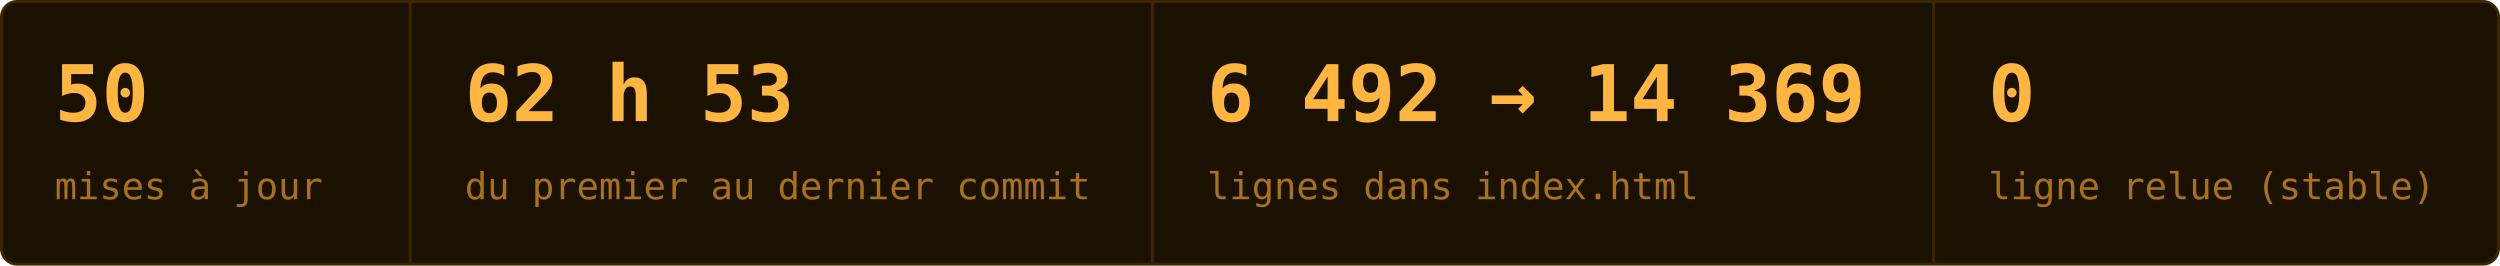
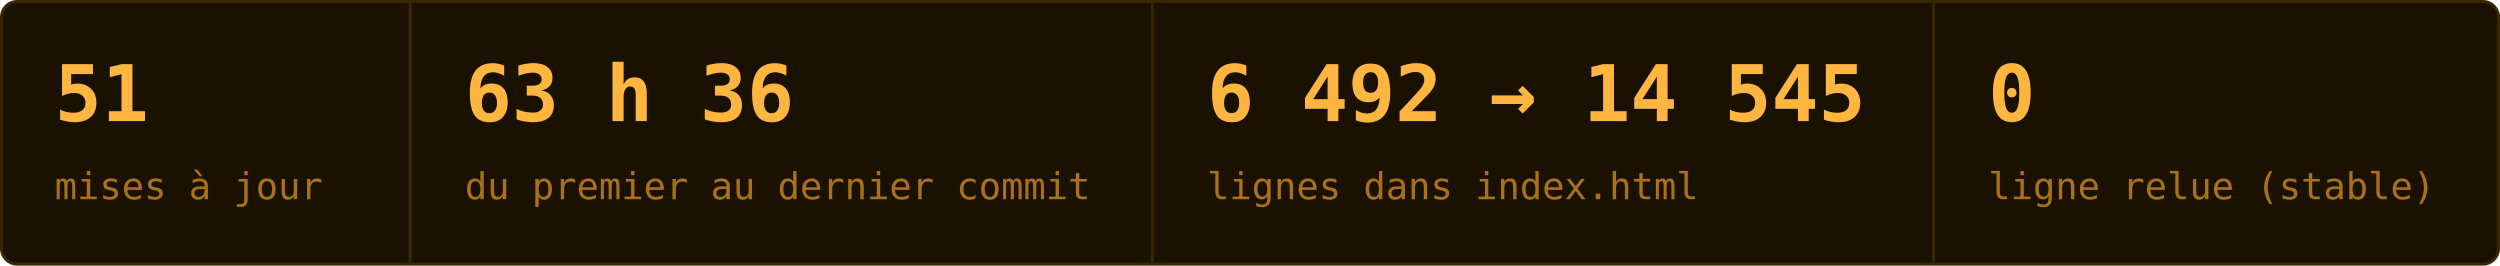
- <svg xmlns="http://www.w3.org/2000/svg" width="1280" height="136" viewBox="0 0 1280 136" role="img" aria-label="En chiffres : 50 mises à jour, 62 h 53 du premier au dernier commit, 6 492 → 14 369 lignes dans index.html, 0 ligne relue (stable)">
+ <svg xmlns="http://www.w3.org/2000/svg" width="1280" height="136" viewBox="0 0 1280 136" role="img" aria-label="En chiffres : 51 mises à jour, 63 h 36 du premier au dernier commit, 6 492 → 14 545 lignes dans index.html, 0 ligne relue (stable)">
  <rect x=".75" y=".75" width="1278.5" height="134.5" rx="8" fill="#1a1100" stroke="#3a2700" stroke-width="1.5" />
-   <text x="28.0" y="62" font-family="'JetBrains Mono', 'Cascadia Mono', Consolas, Menlo, 'DejaVu Sans Mono', monospace" font-size="40" font-weight="700" fill="#ffb641">50</text>
+   <text x="28.0" y="62" font-family="'JetBrains Mono', 'Cascadia Mono', Consolas, Menlo, 'DejaVu Sans Mono', monospace" font-size="40" font-weight="700" fill="#ffb641">51</text>
  <text x="28.0" y="102" font-family="'JetBrains Mono', 'Cascadia Mono', Consolas, Menlo, 'DejaVu Sans Mono', monospace" font-size="19" fill="#a8711a">mises à jour</text>
  <line x1="210.0" y1="1" x2="210.0" y2="135" stroke="#3a2700" stroke-width="1.5" />
-   <text x="238.0" y="62" font-family="'JetBrains Mono', 'Cascadia Mono', Consolas, Menlo, 'DejaVu Sans Mono', monospace" font-size="40" font-weight="700" fill="#ffb641">62 h 53</text>
+   <text x="238.0" y="62" font-family="'JetBrains Mono', 'Cascadia Mono', Consolas, Menlo, 'DejaVu Sans Mono', monospace" font-size="40" font-weight="700" fill="#ffb641">63 h 36</text>
  <text x="238.0" y="102" font-family="'JetBrains Mono', 'Cascadia Mono', Consolas, Menlo, 'DejaVu Sans Mono', monospace" font-size="19" fill="#a8711a">du premier au dernier commit</text>
  <line x1="590.0" y1="1" x2="590.0" y2="135" stroke="#3a2700" stroke-width="1.5" />
-   <text x="618.0" y="62" font-family="'JetBrains Mono', 'Cascadia Mono', Consolas, Menlo, 'DejaVu Sans Mono', monospace" font-size="40" font-weight="700" fill="#ffb641">6 492 → 14 369</text>
+   <text x="618.0" y="62" font-family="'JetBrains Mono', 'Cascadia Mono', Consolas, Menlo, 'DejaVu Sans Mono', monospace" font-size="40" font-weight="700" fill="#ffb641">6 492 → 14 545</text>
  <text x="618.0" y="102" font-family="'JetBrains Mono', 'Cascadia Mono', Consolas, Menlo, 'DejaVu Sans Mono', monospace" font-size="19" fill="#a8711a">lignes dans index.html</text>
  <line x1="990.0" y1="1" x2="990.0" y2="135" stroke="#3a2700" stroke-width="1.5" />
  <text x="1018.0" y="62" font-family="'JetBrains Mono', 'Cascadia Mono', Consolas, Menlo, 'DejaVu Sans Mono', monospace" font-size="40" font-weight="700" fill="#ffb641">0</text>
  <text x="1018.0" y="102" font-family="'JetBrains Mono', 'Cascadia Mono', Consolas, Menlo, 'DejaVu Sans Mono', monospace" font-size="19" fill="#a8711a">ligne relue (stable)</text>
</svg>
